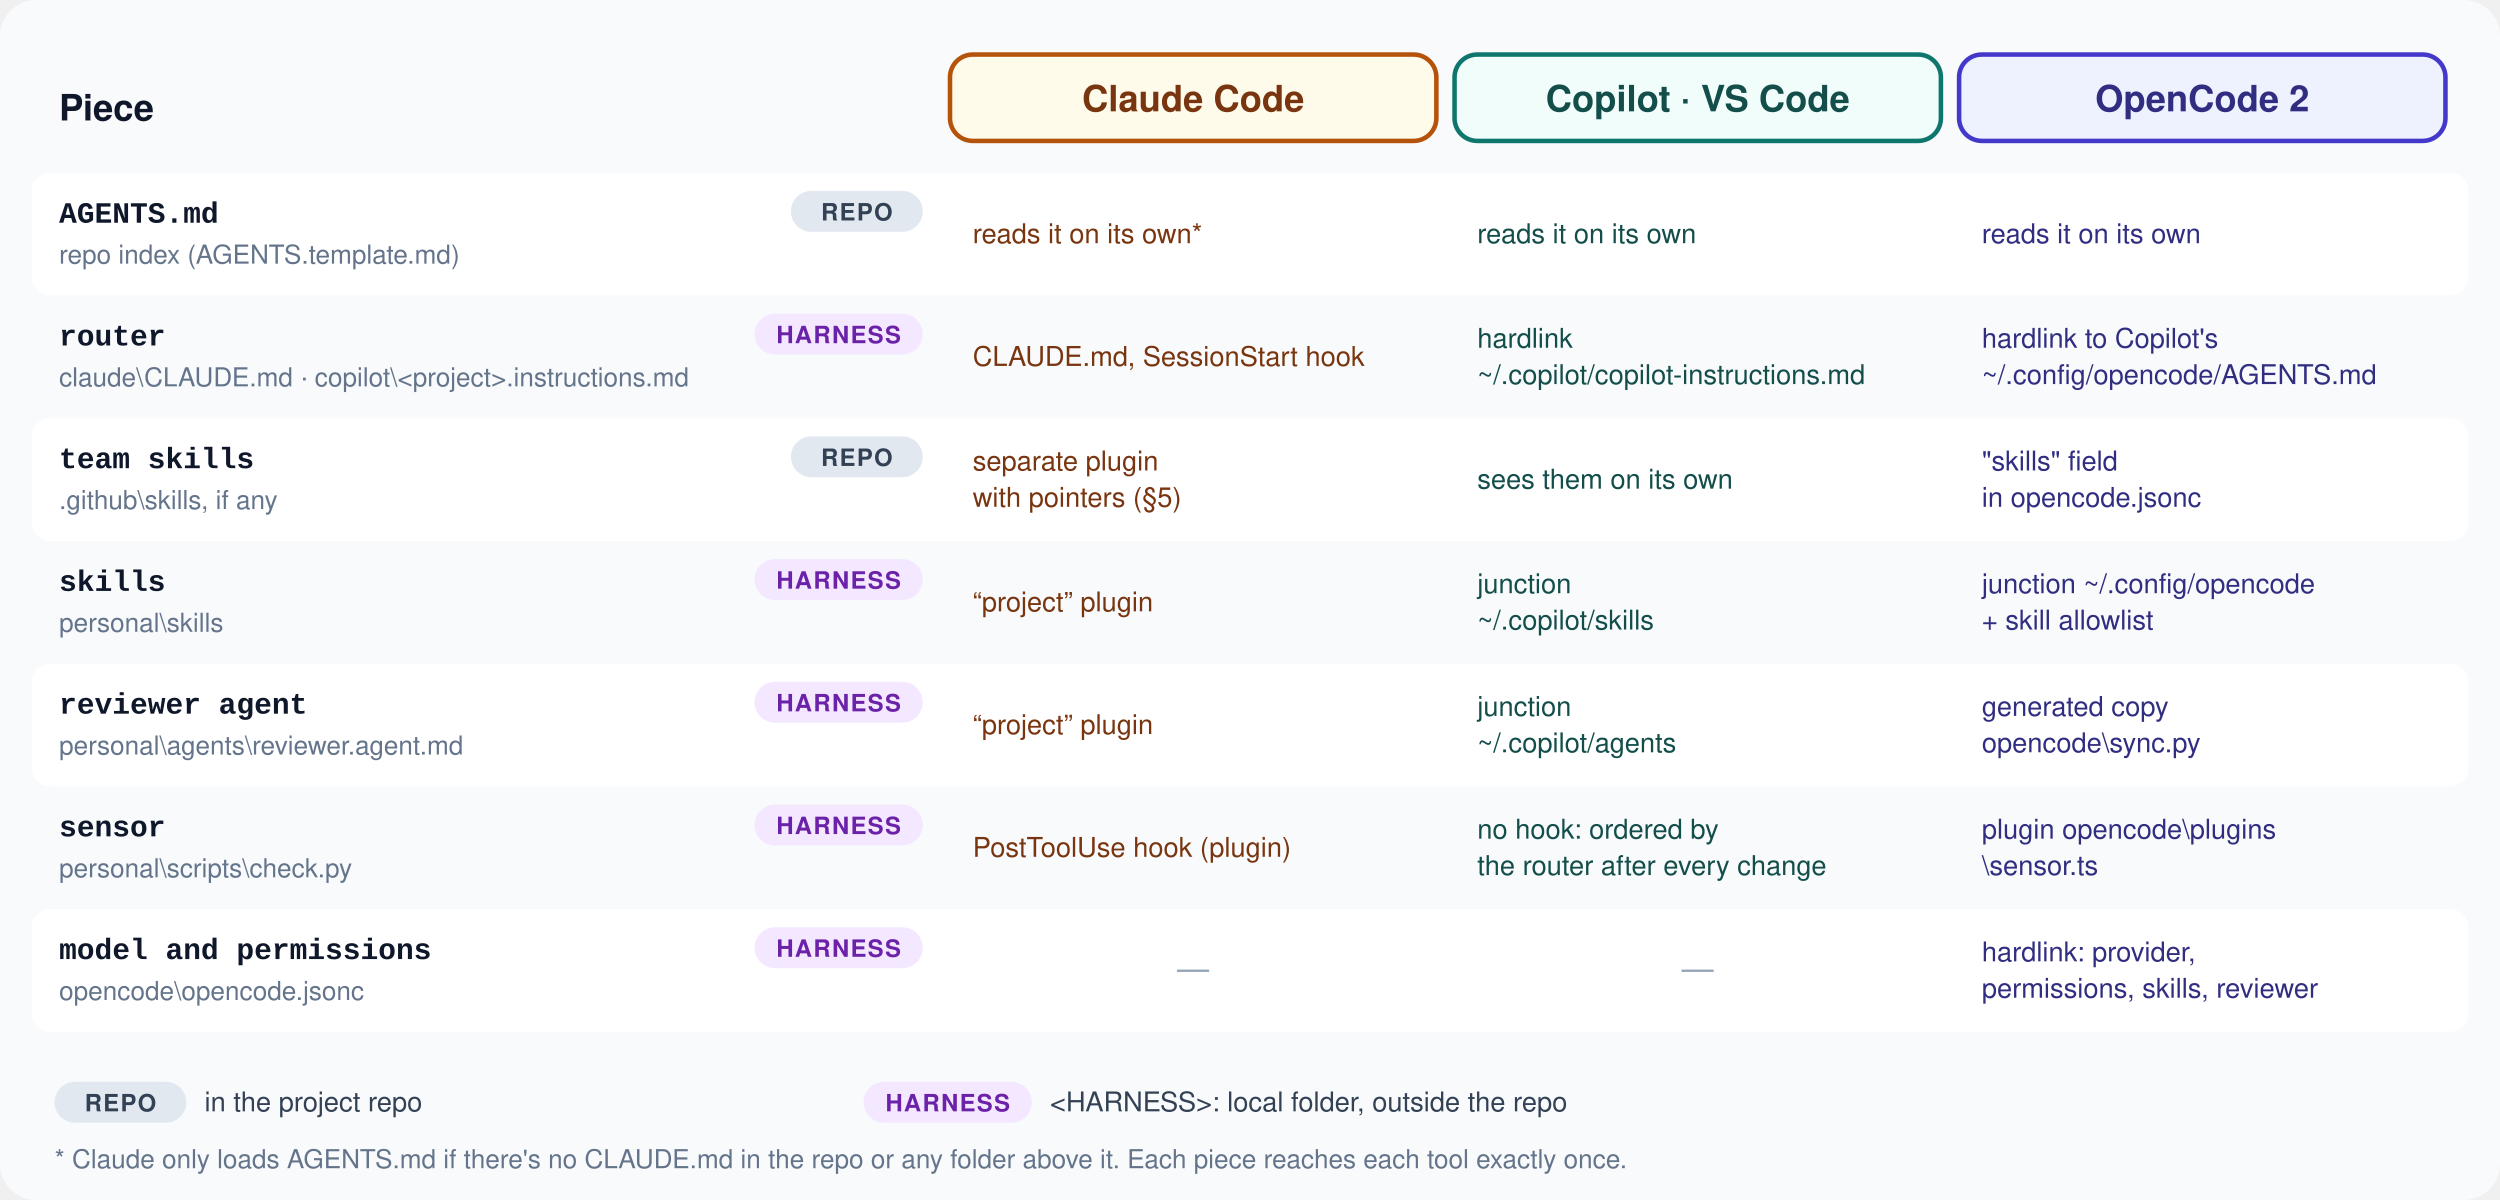
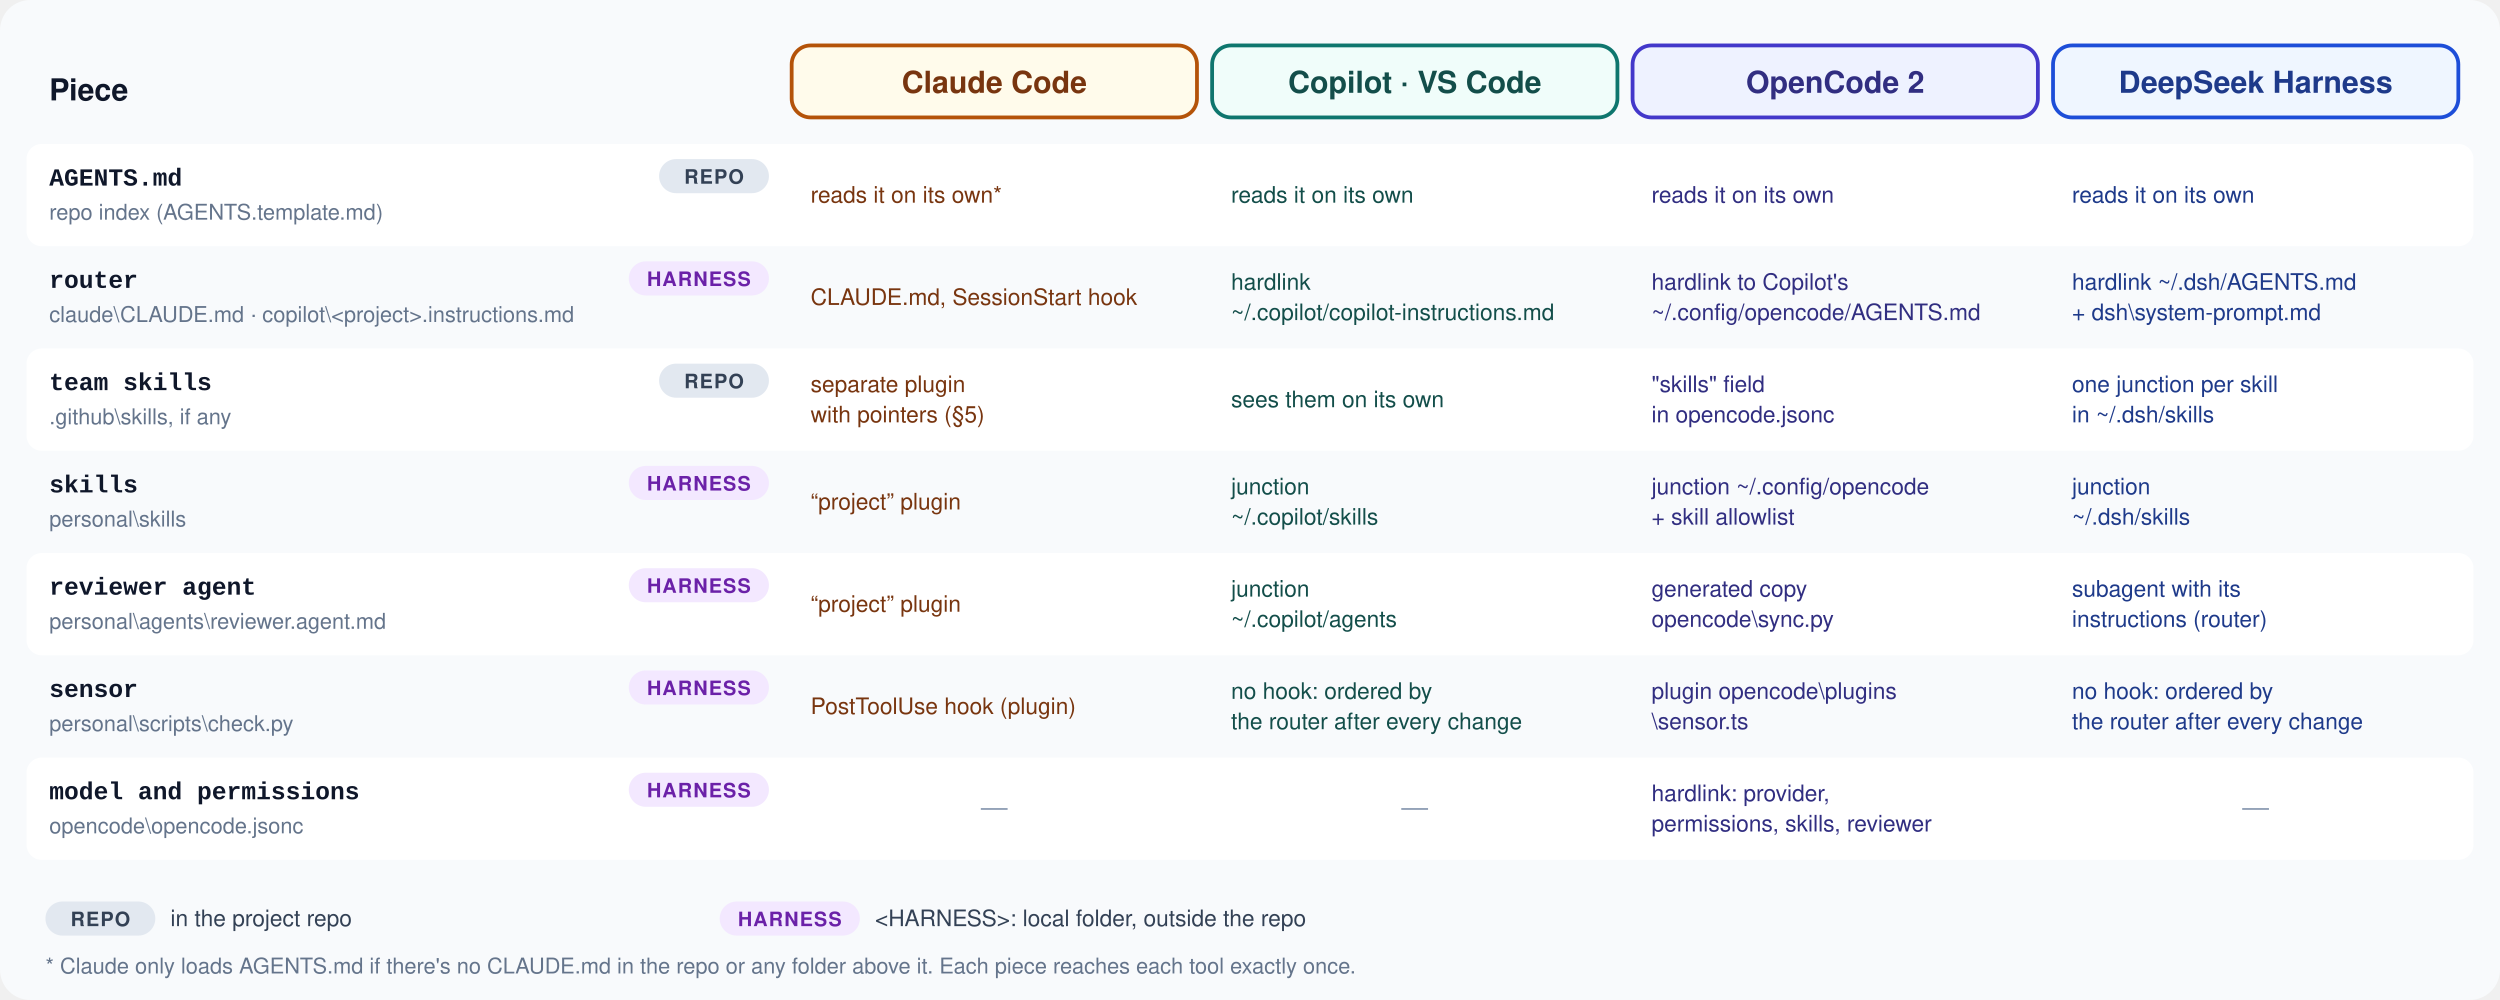
- <svg xmlns="http://www.w3.org/2000/svg" viewBox="0 0 1100 528" font-family="Segoe UI, Helvetica, Arial, sans-serif">
+ <svg xmlns="http://www.w3.org/2000/svg" viewBox="0 0 1320 528" font-family="Segoe UI, Helvetica, Arial, sans-serif">
  <style>
    .it{font-family:Consolas, 'Courier New', monospace;font-size:13px;font-weight:700;fill:#0f172a}
    .sub{font-size:11.5px;fill:#64748b}
    .pill{font-size:10.5px;font-weight:700;letter-spacing:.6px}
    .th{font-size:16px;font-weight:700}
    .td{font-size:12px}
    .no{font-size:14px;fill:#94a3b8}
    .lg{font-size:12px;fill:#334155}
  </style>
-   <rect width="1100" height="528" rx="16" fill="#f8fafc" />
+   <rect width="1320" height="528" rx="16" fill="#f8fafc" />
  <text x="26" y="53" class="th" fill="#0f172a">Piece</text>
  <rect x="418" y="24" width="214" height="38" rx="10" fill="#fffbeb" stroke="#b45309" stroke-width="2" />
  <text x="525.0" y="49" class="th" fill="#78350f" text-anchor="middle">Claude Code</text>
  <rect x="640" y="24" width="214" height="38" rx="10" fill="#f0fdfa" stroke="#0f766e" stroke-width="2" />
  <text x="747.0" y="49" class="th" fill="#134e4a" text-anchor="middle">Copilot · VS Code</text>
  <rect x="862" y="24" width="214" height="38" rx="10" fill="#eef2ff" stroke="#4338ca" stroke-width="2" />
  <text x="969.0" y="49" class="th" fill="#312e81" text-anchor="middle">OpenCode 2</text>
-   <rect x="14" y="76" width="1072" height="54" rx="8" fill="#ffffff" />
+   <rect x="14" y="76" width="1292" height="54" rx="8" fill="#ffffff" />
  <text x="26" y="98" class="it">AGENTS.md</text>
  <text x="26" y="116" class="sub">repo index (AGENTS.template.md)</text>
  <rect x="348" y="84" width="58" height="18" rx="9" fill="#e2e8f0" />
  <text x="377.0" y="97" class="pill" fill="#334155" text-anchor="middle">REPO</text>
  <text x="428" y="107" class="td" fill="#78350f">reads it on its own*</text>
  <text x="650" y="107" class="td" fill="#134e4a">reads it on its own</text>
  <text x="872" y="107" class="td" fill="#312e81">reads it on its own</text>
  <text x="26" y="152" class="it">router</text>
  <text x="26" y="170" class="sub">claude\CLAUDE.md · copilot\&lt;project&gt;.instructions.md</text>
  <rect x="332" y="138" width="74" height="18" rx="9" fill="#f3e8ff" />
  <text x="369.0" y="151" class="pill" fill="#6b21a8" text-anchor="middle">HARNESS</text>
  <text x="428" y="161" class="td" fill="#78350f">CLAUDE.md, SessionStart hook</text>
  <text x="650" y="153" class="td" fill="#134e4a">hardlink</text>
  <text x="650" y="169" class="td" fill="#134e4a">~/.copilot/copilot-instructions.md</text>
  <text x="872" y="153" class="td" fill="#312e81">hardlink to Copilot's</text>
  <text x="872" y="169" class="td" fill="#312e81">~/.config/opencode/AGENTS.md</text>
-   <rect x="14" y="184" width="1072" height="54" rx="8" fill="#ffffff" />
+   <rect x="14" y="184" width="1292" height="54" rx="8" fill="#ffffff" />
  <text x="26" y="206" class="it">team skills</text>
  <text x="26" y="224" class="sub">.github\skills, if any</text>
  <rect x="348" y="192" width="58" height="18" rx="9" fill="#e2e8f0" />
  <text x="377.0" y="205" class="pill" fill="#334155" text-anchor="middle">REPO</text>
  <text x="428" y="207" class="td" fill="#78350f">separate plugin</text>
  <text x="428" y="223" class="td" fill="#78350f">with pointers (§5)</text>
  <text x="650" y="215" class="td" fill="#134e4a">sees them on its own</text>
  <text x="872" y="207" class="td" fill="#312e81">"skills" field</text>
  <text x="872" y="223" class="td" fill="#312e81">in opencode.jsonc</text>
  <text x="26" y="260" class="it">skills</text>
  <text x="26" y="278" class="sub">personal\skills</text>
  <rect x="332" y="246" width="74" height="18" rx="9" fill="#f3e8ff" />
  <text x="369.0" y="259" class="pill" fill="#6b21a8" text-anchor="middle">HARNESS</text>
  <text x="428" y="269" class="td" fill="#78350f">“project” plugin</text>
  <text x="650" y="261" class="td" fill="#134e4a">junction</text>
  <text x="650" y="277" class="td" fill="#134e4a">~/.copilot/skills</text>
  <text x="872" y="261" class="td" fill="#312e81">junction ~/.config/opencode</text>
  <text x="872" y="277" class="td" fill="#312e81">+ skill allowlist</text>
-   <rect x="14" y="292" width="1072" height="54" rx="8" fill="#ffffff" />
+   <rect x="14" y="292" width="1292" height="54" rx="8" fill="#ffffff" />
  <text x="26" y="314" class="it">reviewer agent</text>
  <text x="26" y="332" class="sub">personal\agents\reviewer.agent.md</text>
  <rect x="332" y="300" width="74" height="18" rx="9" fill="#f3e8ff" />
  <text x="369.0" y="313" class="pill" fill="#6b21a8" text-anchor="middle">HARNESS</text>
  <text x="428" y="323" class="td" fill="#78350f">“project” plugin</text>
  <text x="650" y="315" class="td" fill="#134e4a">junction</text>
  <text x="650" y="331" class="td" fill="#134e4a">~/.copilot/agents</text>
  <text x="872" y="315" class="td" fill="#312e81">generated copy</text>
  <text x="872" y="331" class="td" fill="#312e81">opencode\sync.py</text>
  <text x="26" y="368" class="it">sensor</text>
  <text x="26" y="386" class="sub">personal\scripts\check.py</text>
  <rect x="332" y="354" width="74" height="18" rx="9" fill="#f3e8ff" />
  <text x="369.0" y="367" class="pill" fill="#6b21a8" text-anchor="middle">HARNESS</text>
  <text x="428" y="377" class="td" fill="#78350f">PostToolUse hook (plugin)</text>
  <text x="650" y="369" class="td" fill="#134e4a">no hook: ordered by</text>
  <text x="650" y="385" class="td" fill="#134e4a">the router after every change</text>
  <text x="872" y="369" class="td" fill="#312e81">plugin opencode\plugins</text>
  <text x="872" y="385" class="td" fill="#312e81">\sensor.ts</text>
-   <rect x="14" y="400" width="1072" height="54" rx="8" fill="#ffffff" />
+   <rect x="14" y="400" width="1292" height="54" rx="8" fill="#ffffff" />
  <text x="26" y="422" class="it">model and permissions</text>
  <text x="26" y="440" class="sub">opencode\opencode.jsonc</text>
  <rect x="332" y="408" width="74" height="18" rx="9" fill="#f3e8ff" />
  <text x="369.0" y="421" class="pill" fill="#6b21a8" text-anchor="middle">HARNESS</text>
  <text x="525.0" y="431" class="no" text-anchor="middle">—</text>
  <text x="747.0" y="431" class="no" text-anchor="middle">—</text>
  <text x="872" y="423" class="td" fill="#312e81">hardlink: provider,</text>
  <text x="872" y="439" class="td" fill="#312e81">permissions, skills, reviewer</text>
+   <rect x="1084" y="24" width="214" height="38" rx="10" fill="#eff6ff" stroke="#1d4ed8" stroke-width="2" />
+   <text x="1191.0" y="49" class="th" fill="#1e3a8a" text-anchor="middle">DeepSeek Harness</text>
+   <text x="1094" y="107" class="td" fill="#1e3a8a">reads it on its own</text>
+   <text x="1094" y="153" class="td" fill="#1e3a8a">hardlink ~/.dsh/AGENTS.md</text>
+   <text x="1094" y="169" class="td" fill="#1e3a8a">+ dsh\system-prompt.md</text>
+   <text x="1094" y="207" class="td" fill="#1e3a8a">one junction per skill</text>
+   <text x="1094" y="223" class="td" fill="#1e3a8a">in ~/.dsh/skills</text>
+   <text x="1094" y="261" class="td" fill="#1e3a8a">junction</text>
+   <text x="1094" y="277" class="td" fill="#1e3a8a">~/.dsh/skills</text>
+   <text x="1094" y="315" class="td" fill="#1e3a8a">subagent with its</text>
+   <text x="1094" y="331" class="td" fill="#1e3a8a">instructions (router)</text>
+   <text x="1094" y="369" class="td" fill="#1e3a8a">no hook: ordered by</text>
+   <text x="1094" y="385" class="td" fill="#1e3a8a">the router after every change</text>
+   <text x="1191.0" y="431" class="no" text-anchor="middle">—</text>
  <rect x="24" y="476" width="58" height="18" rx="9" fill="#e2e8f0" />
  <text x="53.0" y="489" class="pill" fill="#334155" text-anchor="middle">REPO</text>
  <text x="90" y="489" class="lg">in the project repo</text>
  <rect x="380" y="476" width="74" height="18" rx="9" fill="#f3e8ff" />
  <text x="417.0" y="489" class="pill" fill="#6b21a8" text-anchor="middle">HARNESS</text>
  <text x="462" y="489" class="lg">&lt;HARNESS&gt;: local folder, outside the repo</text>
  <text x="24" y="514" class="sub">* Claude only loads AGENTS.md if there's no CLAUDE.md in the repo or any folder above it. Each piece reaches each tool exactly once.</text>
</svg>
